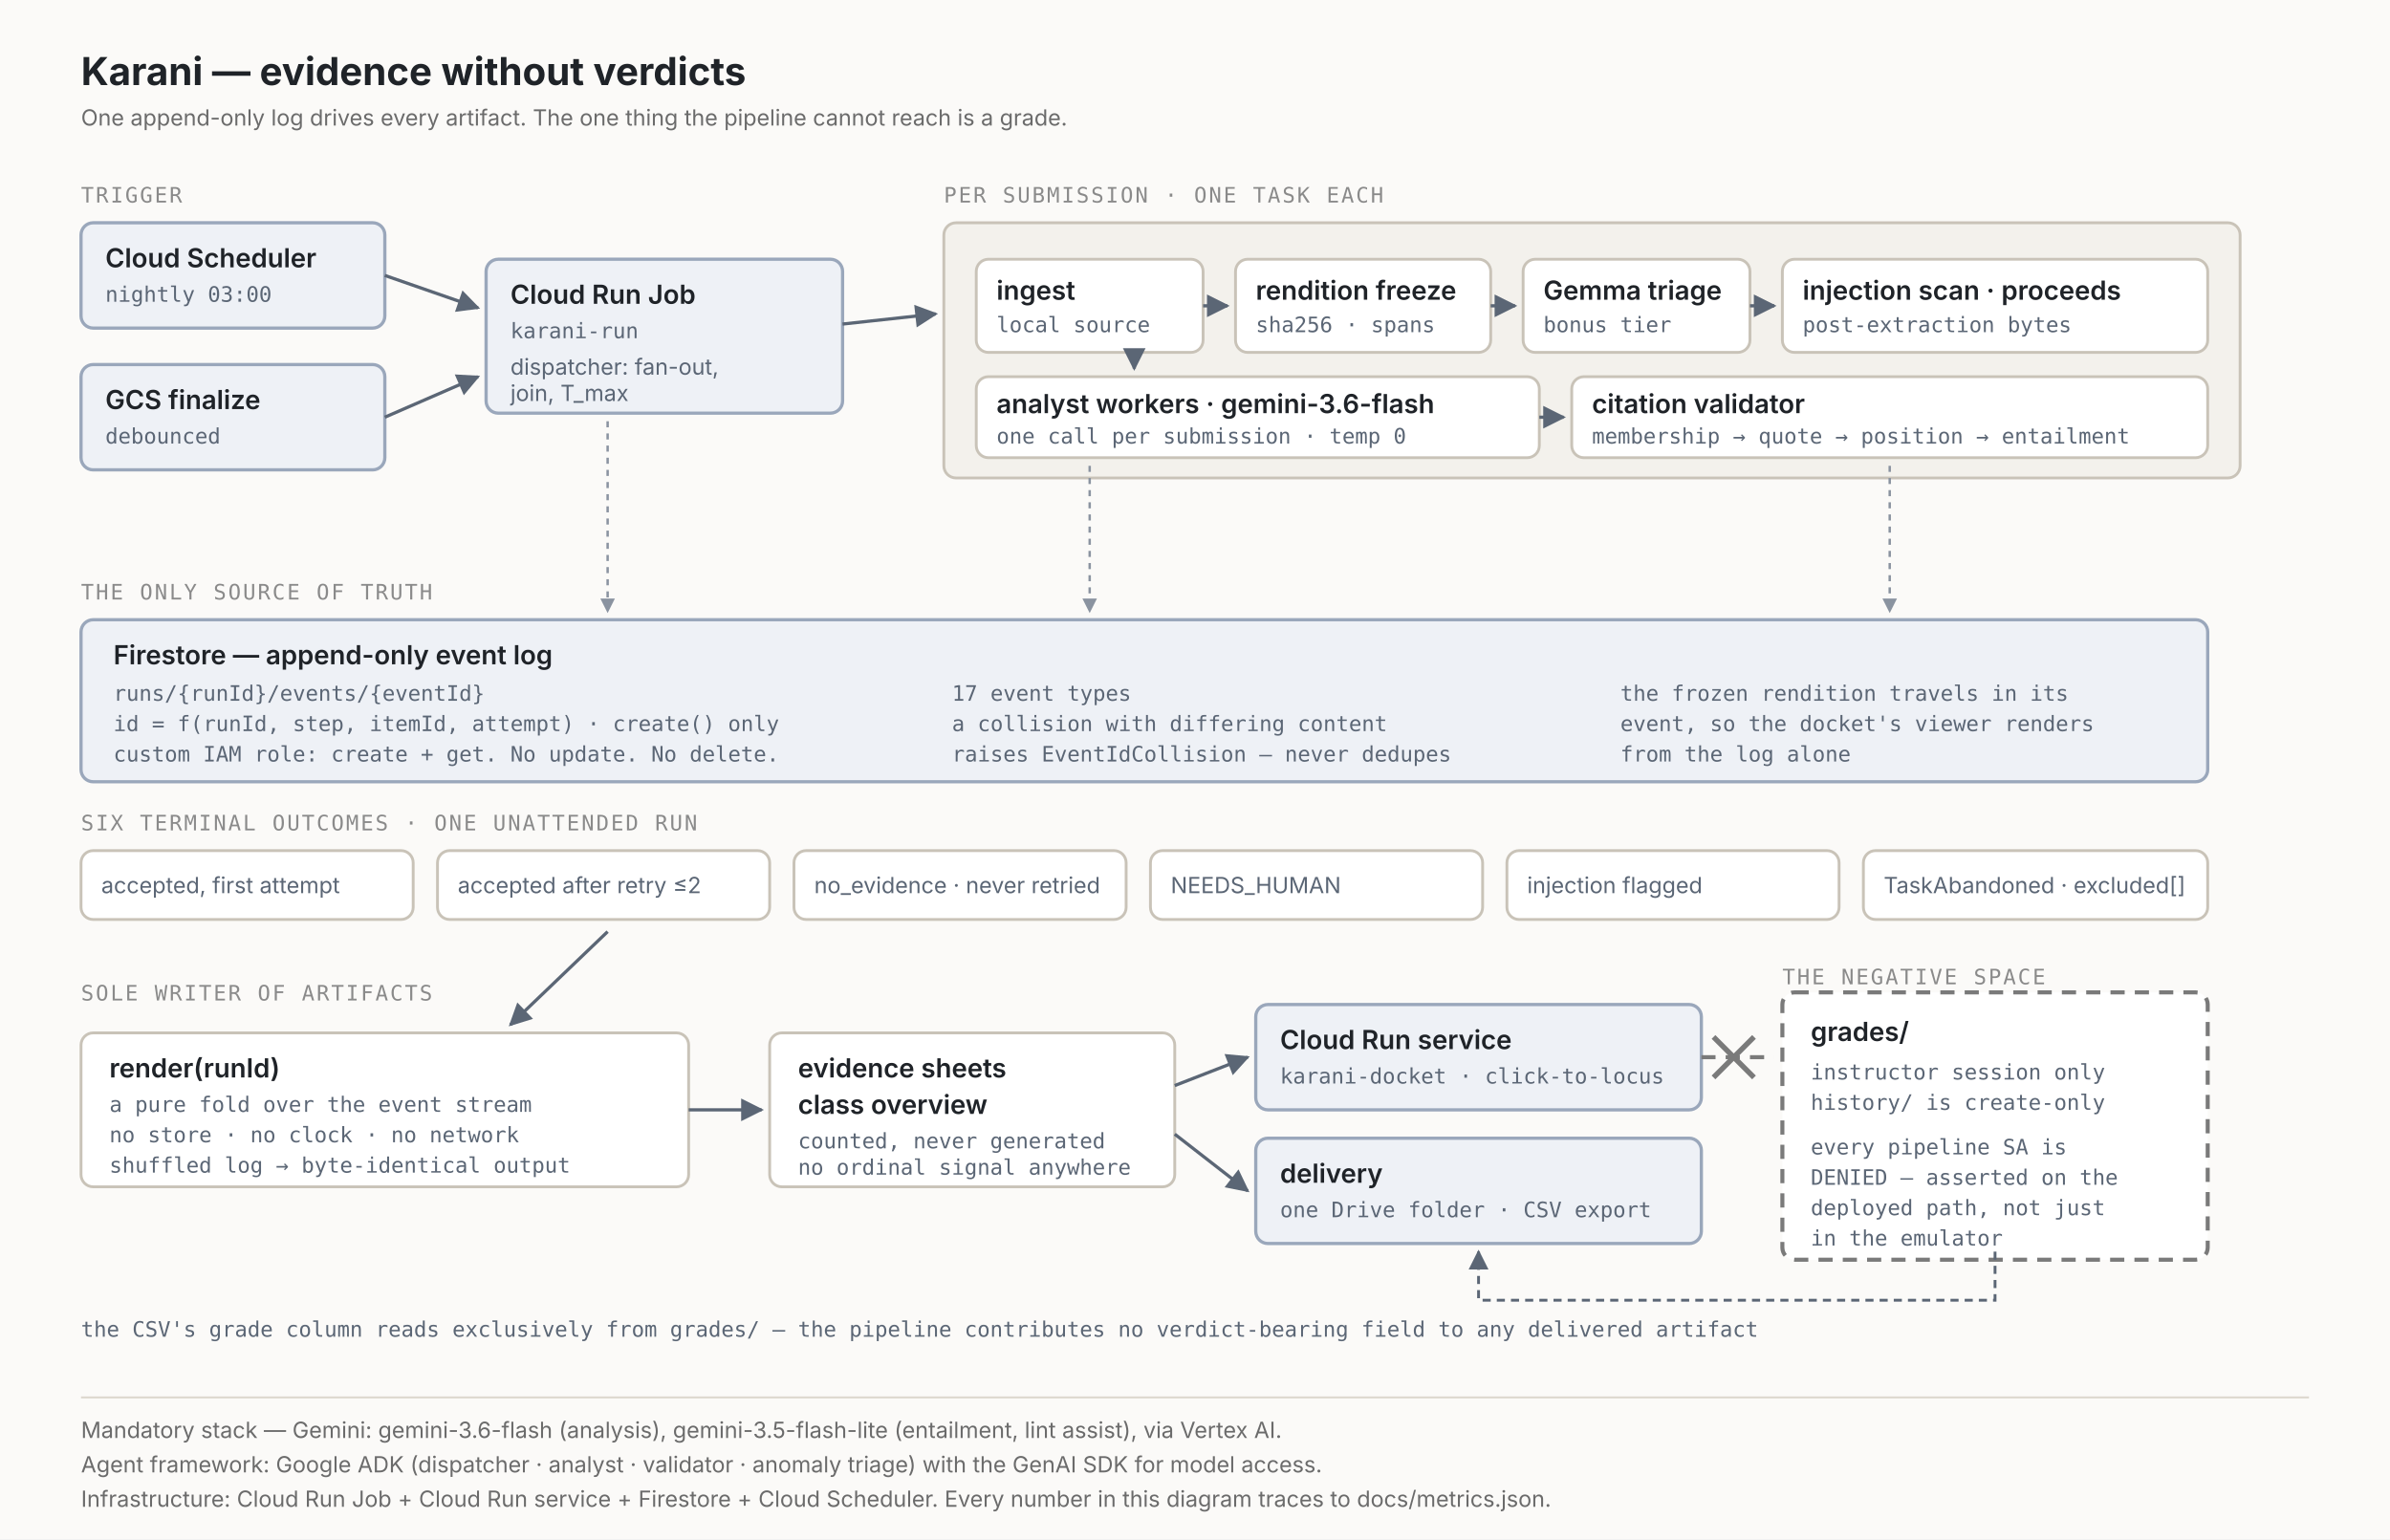
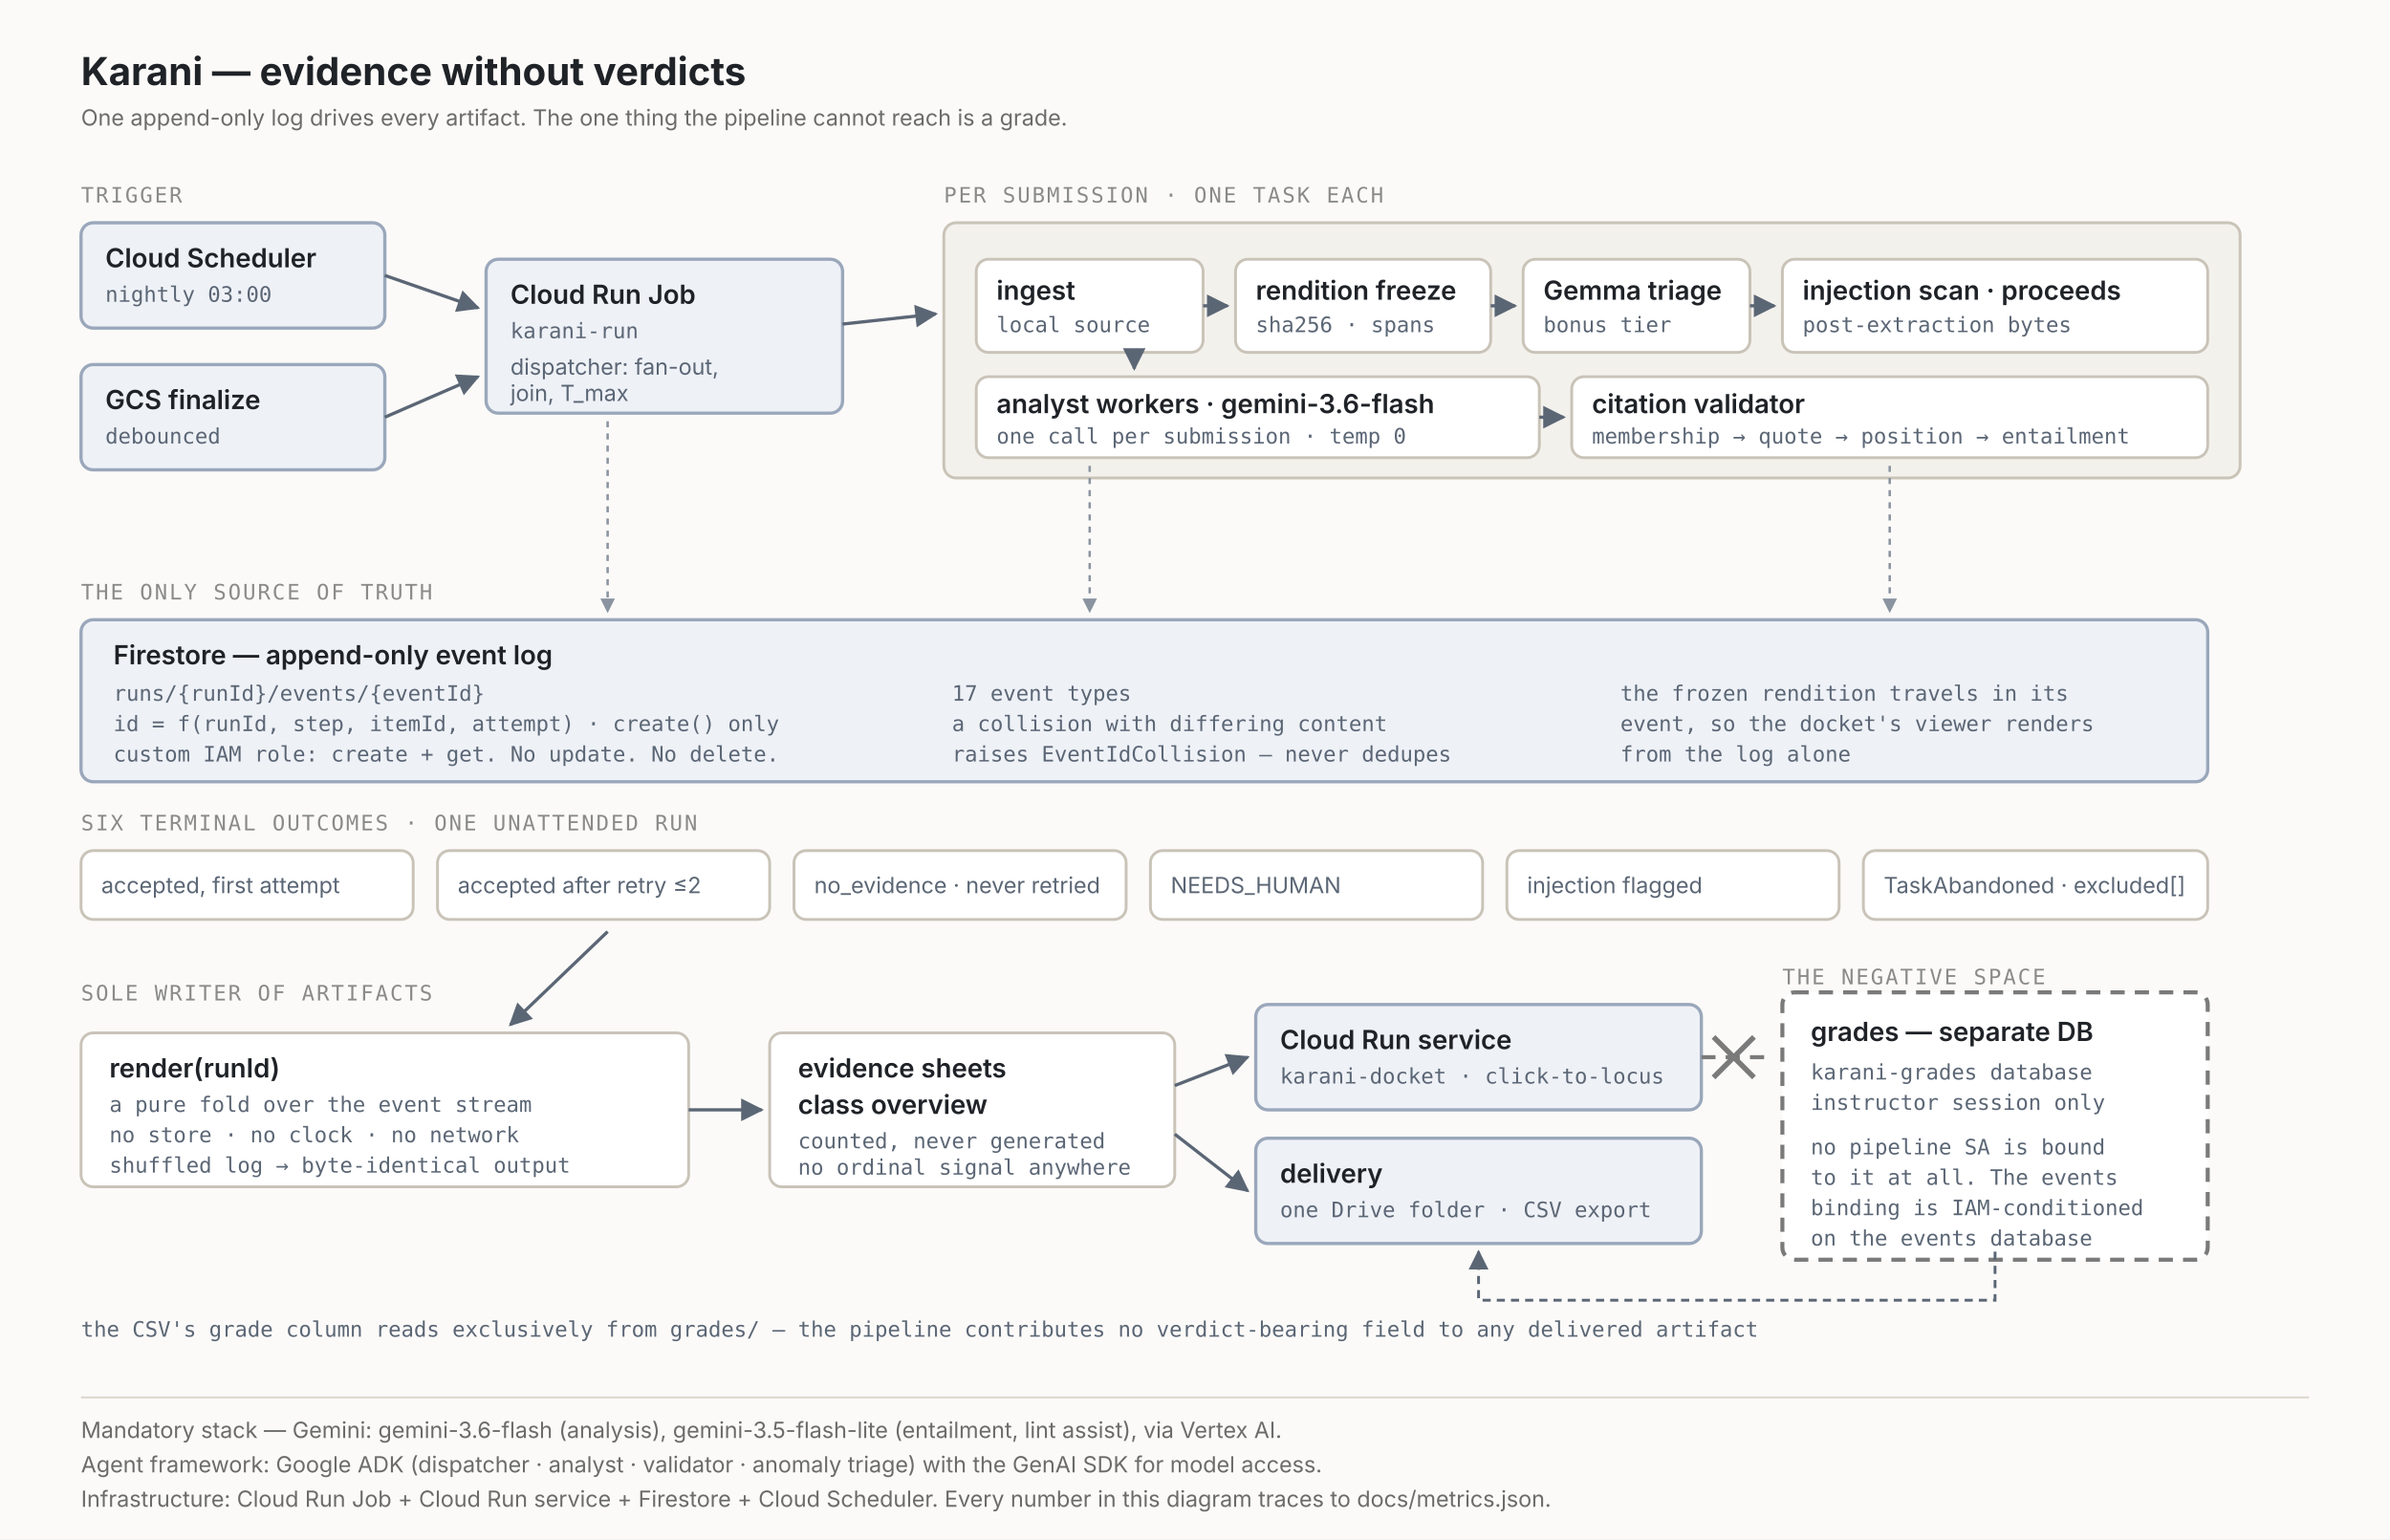
<svg xmlns="http://www.w3.org/2000/svg" viewBox="0 0 1180 760" width="1180" height="760" font-family="Inter, Helvetica, Arial, sans-serif">
  <defs>
    <marker id="arw" viewBox="0 0 10 10" refX="9" refY="5" markerWidth="7" markerHeight="7" orient="auto-start-reverse">
      <path d="M 0 0 L 10 5 L 0 10 z" fill="#5b6675" />
    </marker>
    <marker id="arwLog" viewBox="0 0 10 10" refX="9" refY="5" markerWidth="6" markerHeight="6" orient="auto-start-reverse">
      <path d="M 0 0 L 10 5 L 0 10 z" fill="#8a93a0" />
    </marker>
    <style>
      .bg    { fill:#fbfaf8 }
      .box   { fill:#ffffff; stroke:#c9c3b8; stroke-width:1.4; rx:6 }
      .boxg  { fill:#f3f1ec; stroke:#c9c3b8; stroke-width:1.4; rx:6 }
      .gcp   { fill:#eef1f6; stroke:#9aa7bb; stroke-width:1.6; rx:6 }
      .lbl   { font-size:13px; fill:#1f2328; font-weight:600 }
      .sub   { font-size:11px; fill:#5b6675 }
      .mono  { font-size:10.5px; fill:#5b6675; font-family:ui-monospace,SFMono-Regular,Menlo,monospace }
      .edge  { stroke:#5b6675; stroke-width:1.6; fill:none; marker-end:url(#arw) }
      .edgeL { stroke:#8a93a0; stroke-width:1.2; fill:none; stroke-dasharray:3 3; marker-end:url(#arwLog) }
      .deny  { stroke:#7a7a7a; stroke-width:2; fill:none; stroke-dasharray:7 5 }
      .title { font-size:19px; fill:#1f2328; font-weight:700 }
      .cap   { font-size:11px; fill:#6b6b6b }
      .sect  { font-size:10.5px; fill:#8a8a8a; font-family:ui-monospace,Menlo,monospace; letter-spacing:.09em }
    </style>
  </defs>
  <rect class="bg" x="0" y="0" width="1180" height="760" />
  <text class="title" x="40" y="42">Karani — evidence without verdicts</text>
  <text class="cap" x="40" y="62">One append-only log drives every artifact. The one thing the pipeline cannot reach is a grade.</text>
  <text class="sect" x="40" y="100">TRIGGER</text>
  <rect class="gcp" x="40" y="110" width="150" height="52" />
  <text class="lbl" x="52" y="132">Cloud Scheduler</text>
  <text class="mono" x="52" y="149">nightly 03:00</text>
  <rect class="gcp" x="40" y="180" width="150" height="52" />
  <text class="lbl" x="52" y="202">GCS finalize</text>
  <text class="mono" x="52" y="219">debounced</text>
  <rect class="gcp" x="240" y="128" width="176" height="76" />
  <text class="lbl" x="252" y="150">Cloud Run Job</text>
  <text class="mono" x="252" y="167">karani-run</text>
  <text class="sub" x="252" y="185">dispatcher: fan-out,</text>
  <text class="sub" x="252" y="198">join, T_max</text>
  <path class="edge" d="M190 136 L 236 152" />
  <path class="edge" d="M190 206 L 236 186" />
  <text class="sect" x="466" y="100">PER SUBMISSION  ·  ONE TASK EACH</text>
  <rect class="boxg" x="466" y="110" width="640" height="126" rx="8" />
  <rect class="box" x="482" y="128" width="112" height="46" />
  <text class="lbl" x="492" y="148">ingest</text>
  <text class="mono" x="492" y="164">local source</text>
  <rect class="box" x="610" y="128" width="126" height="46" />
  <text class="lbl" x="620" y="148">rendition freeze</text>
  <text class="mono" x="620" y="164">sha256 · spans</text>
  <rect class="box" x="752" y="128" width="112" height="46" />
  <text class="lbl" x="762" y="148">Gemma triage</text>
  <text class="mono" x="762" y="164">bonus tier</text>
  <rect class="box" x="880" y="128" width="210" height="46" />
  <text class="lbl" x="890" y="148">injection scan · proceeds</text>
  <text class="mono" x="890" y="164">post-extraction bytes</text>
  <path class="edge" d="M594 151 L 606 151" />
  <path class="edge" d="M736 151 L 748 151" />
  <path class="edge" d="M864 151 L 876 151" />
  <path class="edge" d="M416 160 L 462 155" />
  <rect class="box" x="482" y="186" width="278" height="40" />
  <text class="lbl" x="492" y="204">analyst workers · gemini-3.6-flash</text>
  <text class="mono" x="492" y="219">one call per submission · temp 0</text>
  <rect class="box" x="776" y="186" width="314" height="40" />
  <text class="lbl" x="786" y="204">citation validator</text>
  <text class="mono" x="786" y="219">membership → quote → position → entailment</text>
  <path class="edge" d="M760 206 L 772 206" />
  <path class="edge" d="M560 178 L 560 182" />
  <text class="sect" x="40" y="296">THE ONLY SOURCE OF TRUTH</text>
  <rect class="gcp" x="40" y="306" width="1050" height="80" />
  <text class="lbl" x="56" y="328">Firestore — append-only event log</text>
  <text class="mono" x="56" y="346">runs/{runId}/events/{eventId}</text>
  <text class="mono" x="56" y="361">id = f(runId, step, itemId, attempt) · create() only</text>
  <text class="mono" x="56" y="376">custom IAM role: create + get. No update. No delete.</text>
  <text class="mono" x="470" y="346">17 event types</text>
  <text class="mono" x="470" y="361">a collision with differing content</text>
  <text class="mono" x="470" y="376">raises EventIdCollision — never dedupes</text>
  <text class="mono" x="800" y="346">the frozen rendition travels in its</text>
  <text class="mono" x="800" y="361">event, so the docket's viewer renders</text>
  <text class="mono" x="800" y="376">from the log alone</text>
  <path class="edgeL" d="M538 230 L 538 302" />
  <path class="edgeL" d="M933 230 L 933 302" />
  <path class="edgeL" d="M300 208 L 300 302" />
  <text class="sect" x="40" y="410">SIX TERMINAL OUTCOMES · ONE UNATTENDED RUN</text>
  <g font-size="11">
    <rect class="box" x="40" y="420" width="164" height="34" />
    <text class="sub" x="50" y="441">accepted, first attempt</text>
    <rect class="box" x="216" y="420" width="164" height="34" />
    <text class="sub" x="226" y="441">accepted after retry ≤2</text>
    <rect class="box" x="392" y="420" width="164" height="34" />
    <text class="sub" x="402" y="441">no_evidence · never retried</text>
    <rect class="box" x="568" y="420" width="164" height="34" />
    <text class="sub" x="578" y="441">NEEDS_HUMAN</text>
    <rect class="box" x="744" y="420" width="164" height="34" />
    <text class="sub" x="754" y="441">injection flagged</text>
    <rect class="box" x="920" y="420" width="170" height="34" />
    <text class="sub" x="930" y="441">TaskAbandoned · excluded[]</text>
  </g>
  <text class="sect" x="40" y="494">SOLE WRITER OF ARTIFACTS</text>
  <rect class="box" x="40" y="510" width="300" height="76" />
  <text class="lbl" x="54" y="532">render(runId)</text>
  <text class="mono" x="54" y="549">a pure fold over the event stream</text>
  <text class="mono" x="54" y="564">no store · no clock · no network</text>
  <text class="mono" x="54" y="579">shuffled log → byte-identical output</text>
  <path class="edge" d="M300 460 L 252 506" />
  <rect class="box" x="380" y="510" width="200" height="76" />
  <text class="lbl" x="394" y="532">evidence sheets</text>
  <text class="lbl" x="394" y="550">class overview</text>
  <text class="mono" x="394" y="567">counted, never generated</text>
  <text class="mono" x="394" y="580">no ordinal signal anywhere</text>
  <path class="edge" d="M340 548 L 376 548" />
  <rect class="gcp" x="620" y="496" width="220" height="52" />
  <text class="lbl" x="632" y="518">Cloud Run service</text>
  <text class="mono" x="632" y="535">karani-docket · click-to-locus</text>
  <rect class="gcp" x="620" y="562" width="220" height="52" />
  <text class="lbl" x="632" y="584">delivery</text>
  <text class="mono" x="632" y="601">one Drive folder · CSV export</text>
  <path class="edge" d="M580 536 L 616 522" />
  <path class="edge" d="M580 560 L 616 588" />
  <text class="sect" x="880" y="486">THE NEGATIVE SPACE</text>
  <rect x="880" y="490" width="210" height="132" rx="6" fill="#ffffff" stroke="#7a7a7a" stroke-width="2" stroke-dasharray="7 5" />
-   <text class="lbl" x="894" y="514">grades/</text>
-   <text class="mono" x="894" y="533">instructor session only</text>
-   <text class="mono" x="894" y="548">history/ is create-only</text>
-   <text class="mono" x="894" y="570">every pipeline SA is</text>
-   <text class="mono" x="894" y="585">DENIED — asserted on the</text>
-   <text class="mono" x="894" y="600">deployed path, not just</text>
-   <text class="mono" x="894" y="615">in the emulator</text>
+   <text class="lbl" x="894" y="514">grades — separate DB</text>
+   <text class="mono" x="894" y="533">karani-grades database</text>
+   <text class="mono" x="894" y="548">instructor session only</text>
+   <text class="mono" x="894" y="570">no pipeline SA is bound</text>
+   <text class="mono" x="894" y="585">to it at all. The events</text>
+   <text class="mono" x="894" y="600">binding is IAM-conditioned</text>
+   <text class="mono" x="894" y="615">on the events database</text>
  <g stroke="#7a7a7a" stroke-width="2.6">
    <line x1="846" y1="512" x2="866" y2="532" />
    <line x1="866" y1="512" x2="846" y2="532" />
  </g>
  <path class="deny" d="M840 522 L 876 522" />
  <path d="M985 618 L 985 642 L 730 642 L 730 618" stroke="#5b6675" stroke-width="1.4" fill="none" stroke-dasharray="4 3" marker-end="url(#arw)" />
  <text class="mono" x="40" y="660">the CSV's grade column reads exclusively from grades/ — the pipeline contributes no verdict-bearing field to any delivered artifact</text>
  <line x1="40" y1="690" x2="1140" y2="690" stroke="#ddd8cf" stroke-width="1" />
  <text class="cap" x="40" y="710">Mandatory stack — Gemini: gemini-3.6-flash (analysis), gemini-3.5-flash-lite (entailment, lint assist), via Vertex AI.</text>
  <text class="cap" x="40" y="727">Agent framework: Google ADK (dispatcher · analyst · validator · anomaly triage) with the GenAI SDK for model access.</text>
  <text class="cap" x="40" y="744">Infrastructure: Cloud Run Job + Cloud Run service + Firestore + Cloud Scheduler.  Every number in this diagram traces to docs/metrics.json.</text>
</svg>
